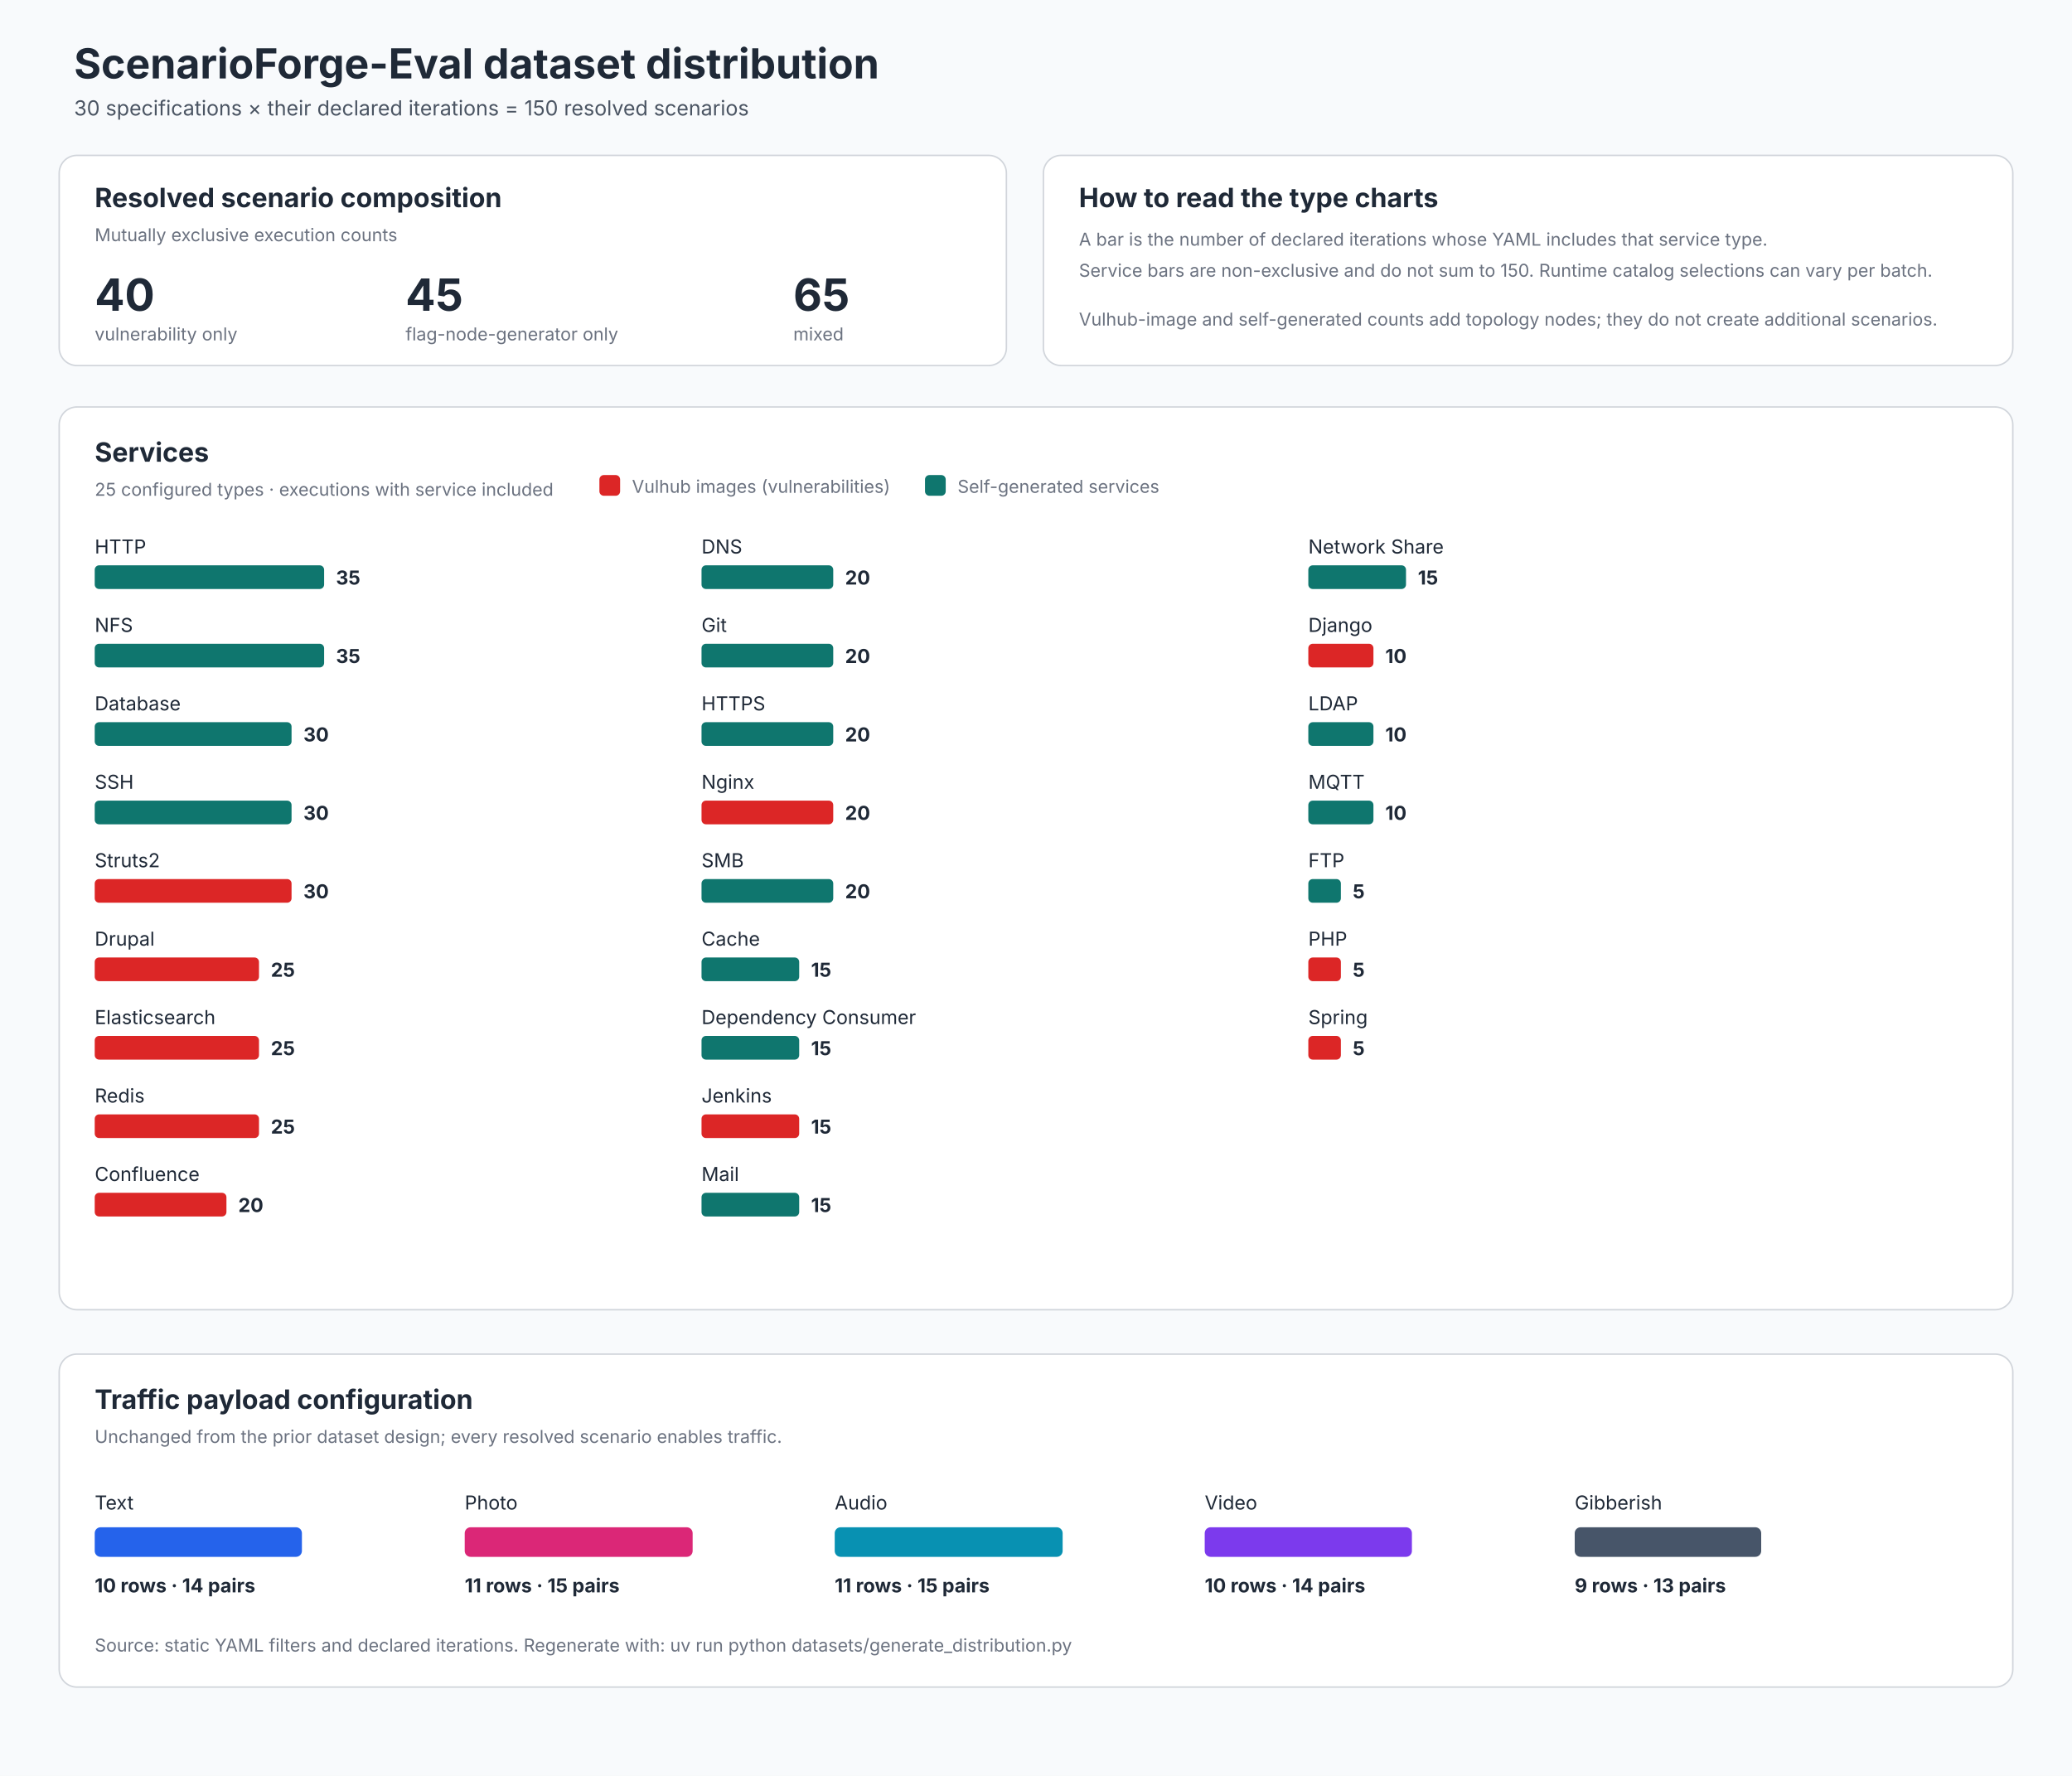
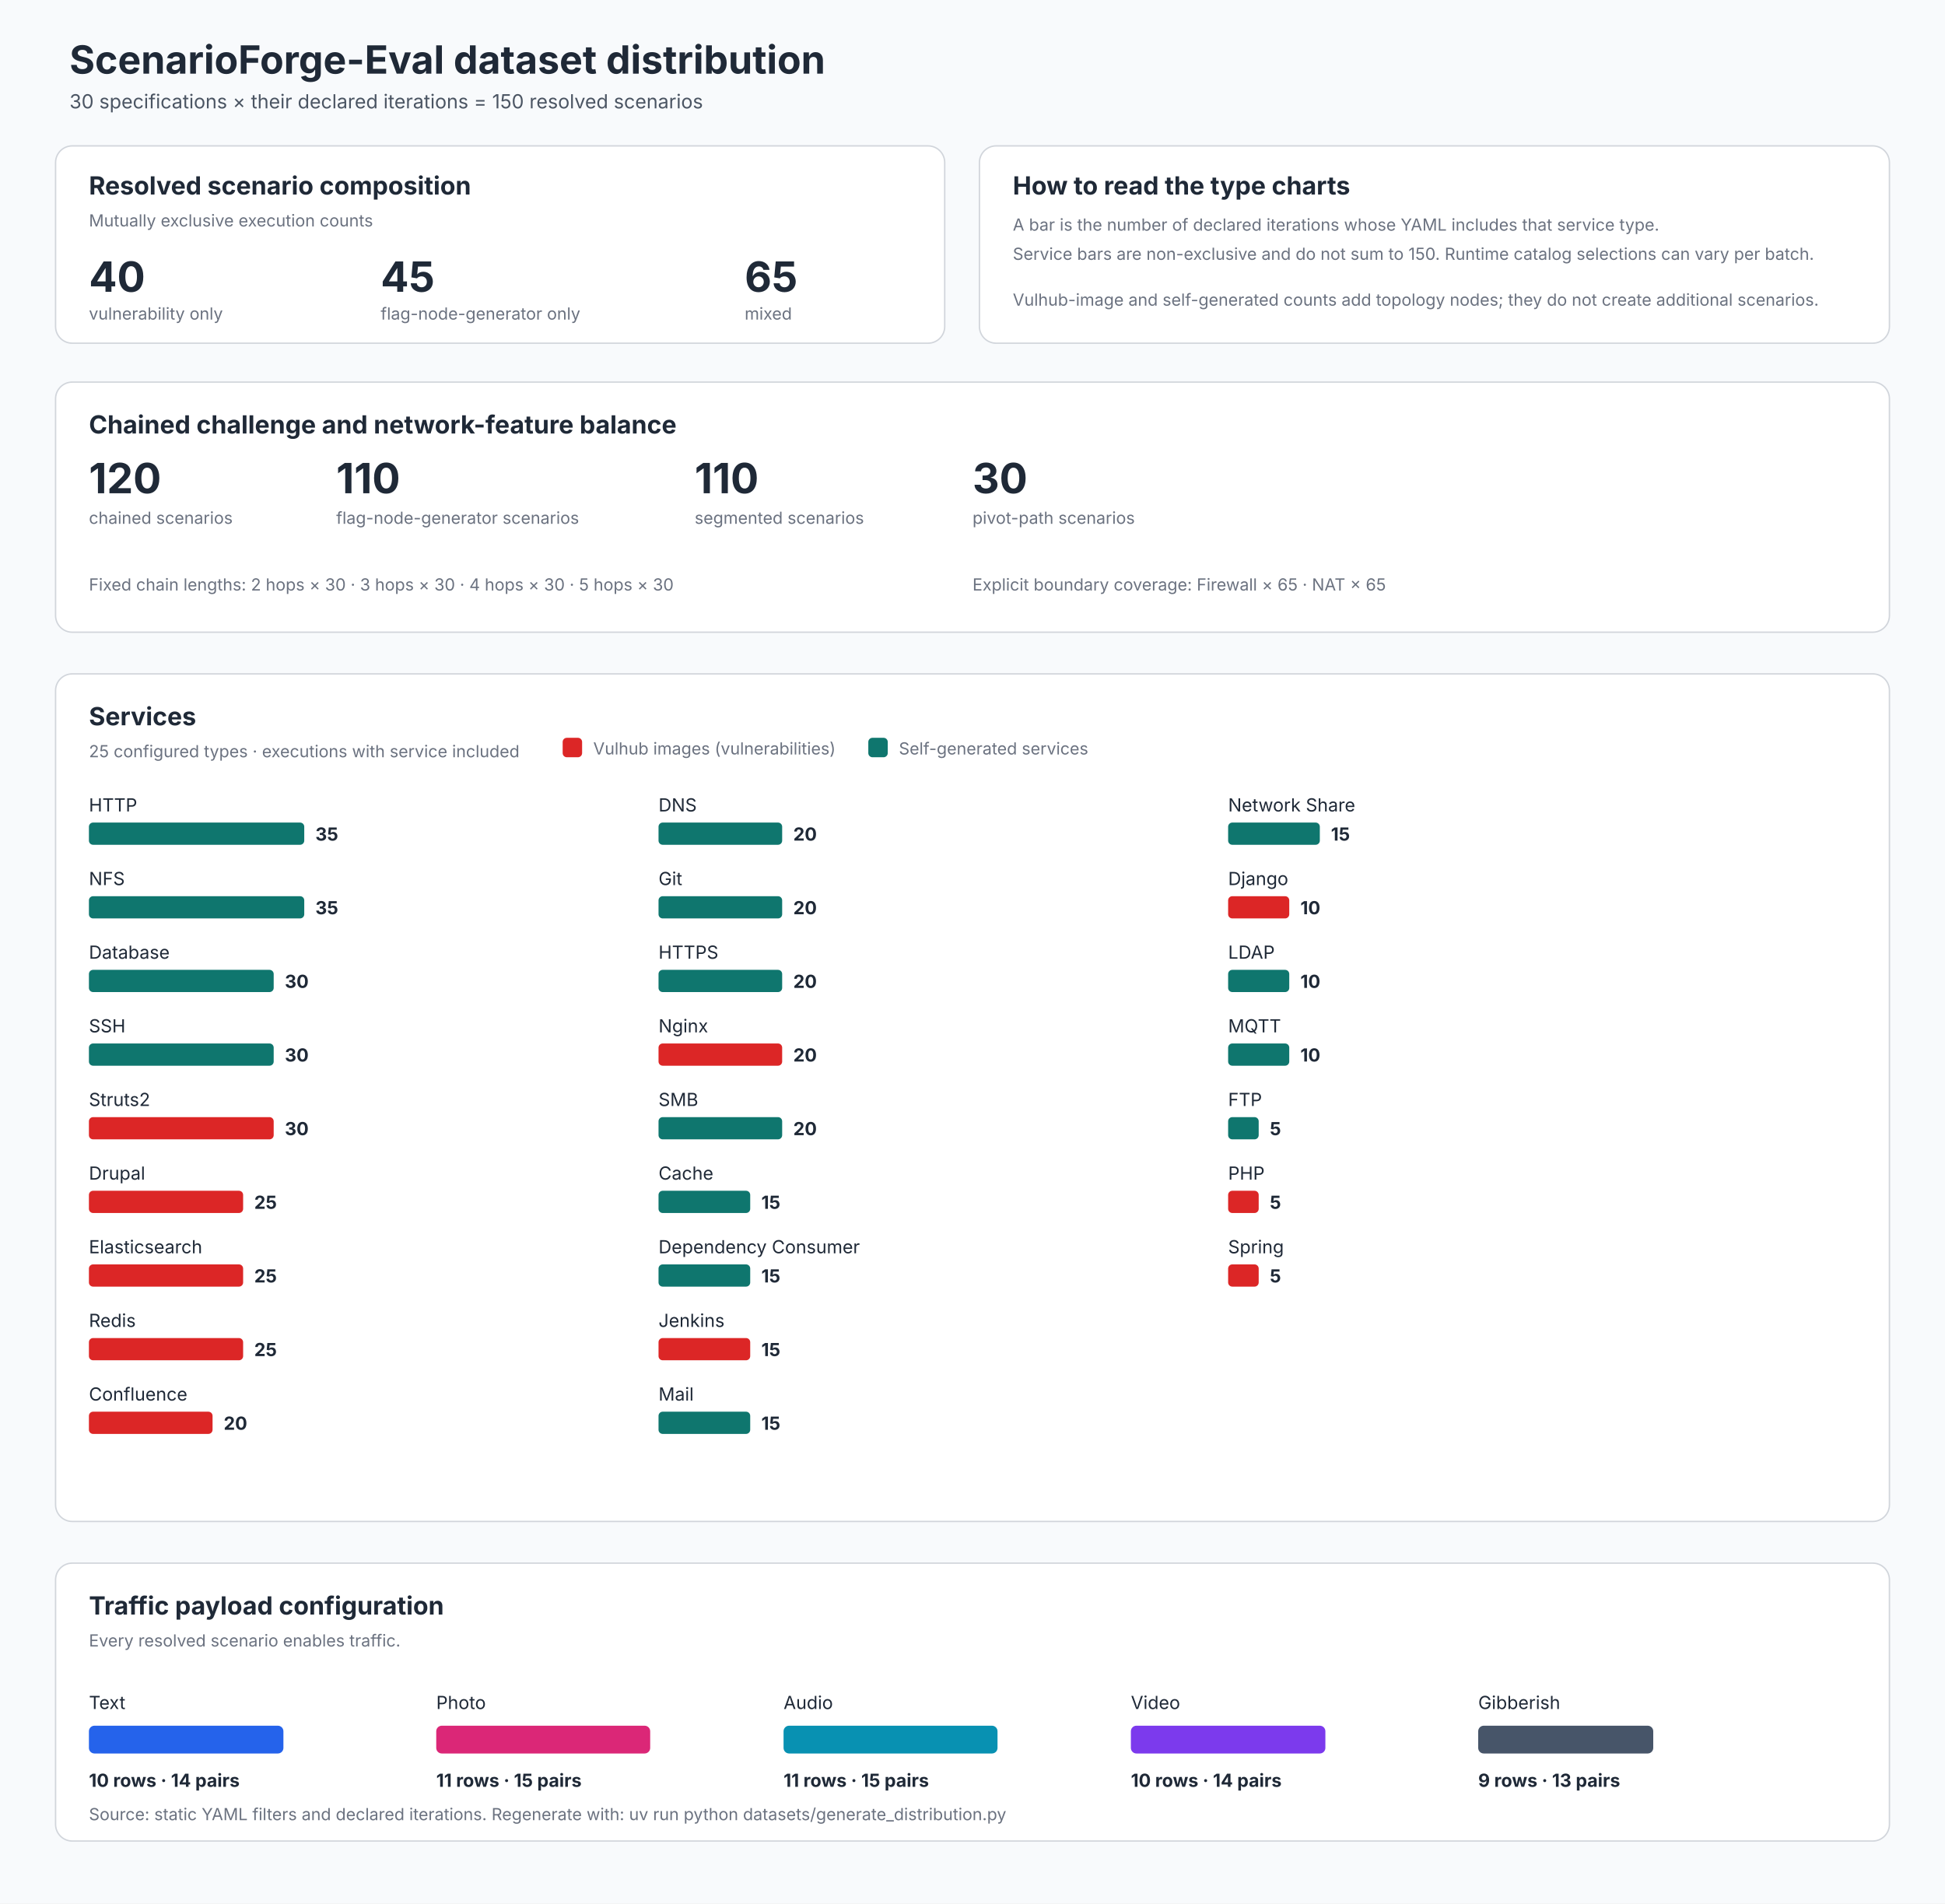
- <svg xmlns="http://www.w3.org/2000/svg" width="1400" height="1200" viewBox="0 0 1400 1200" role="img" aria-labelledby="title desc">
+ <svg xmlns="http://www.w3.org/2000/svg" width="1400" height="1370" viewBox="0 0 1400 1370" role="img" aria-labelledby="title desc">
  <style>
    text { font-family: -apple-system, BlinkMacSystemFont, "Segoe UI", sans-serif; fill: #1f2937; }
    .title { font-size: 28px; font-weight: 700; }
    .subtitle { font-size: 14px; fill: #4b5563; }
    .panel { fill: #ffffff; stroke: #d1d5db; stroke-width: 1; }
    .panel-title { font-size: 18px; font-weight: 700; }
    .label { font-size: 13px; }
    .value { font-size: 13px; font-weight: 700; }
    .note { font-size: 12px; fill: #6b7280; }
    .big { font-size: 30px; font-weight: 700; }
  </style>
-   <rect width="1400" height="1200" fill="#f8fafc" />
+   <rect width="1400" height="1370" fill="#f8fafc" />
  <text x="50" y="53" class="title">ScenarioForge-Eval dataset distribution</text>
  <text x="50" y="78" class="subtitle">30 specifications × their declared iterations = 150 resolved scenarios</text>
  <rect x="40" y="105" width="640" height="142" rx="12" class="panel" />
  <text x="64" y="140" class="panel-title">Resolved scenario composition</text>
  <text x="64" y="163" class="note">Mutually exclusive execution counts</text>
  <text x="64" y="210" class="big">40</text>
  <text x="64" y="230" class="note">vulnerability only</text>
  <text x="274" y="210" class="big">45</text>
  <text x="274" y="230" class="note">flag-node-generator only</text>
  <text x="536" y="210" class="big">65</text>
  <text x="536" y="230" class="note">mixed</text>
  <rect x="705" y="105" width="655" height="142" rx="12" class="panel" />
  <text x="729" y="140" class="panel-title">How to read the type charts</text>
  <text x="729" y="166" class="note">A bar is the number of declared iterations whose YAML includes that service type.</text>
  <text x="729" y="187" class="note">Service bars are non-exclusive and do not sum to 150. Runtime catalog selections can vary per batch.</text>
  <text x="729" y="220" class="note">Vulhub-image and self-generated counts add topology nodes; they do not create additional scenarios.</text>
-   <rect x="40" y="275" width="1320" height="610" rx="12" class="panel" />
-   <text x="64" y="312" class="panel-title">Services</text>
-   <text x="64" y="335" class="note">25 configured types · executions with service included</text>
-   <rect x="405" y="321" width="14" height="14" rx="3" fill="#dc2626" />
-   <text x="427" y="333" class="note">Vulhub images (vulnerabilities)</text>
-   <rect x="625" y="321" width="14" height="14" rx="3" fill="#0f766e" />
-   <text x="647" y="333" class="note">Self-generated services</text>
-   <text x="64" y="374" class="label">HTTP</text>
-   <rect x="64" y="382" width="155" height="16" rx="3" fill="#0f766e" />
-   <text x="227" y="395" class="value">35</text>
-   <text x="64" y="427" class="label">NFS</text>
-   <rect x="64" y="435" width="155" height="16" rx="3" fill="#0f766e" />
-   <text x="227" y="448" class="value">35</text>
-   <text x="64" y="480" class="label">Database</text>
-   <rect x="64" y="488" width="133" height="16" rx="3" fill="#0f766e" />
-   <text x="205" y="501" class="value">30</text>
-   <text x="64" y="533" class="label">SSH</text>
-   <rect x="64" y="541" width="133" height="16" rx="3" fill="#0f766e" />
-   <text x="205" y="554" class="value">30</text>
-   <text x="64" y="586" class="label">Struts2</text>
-   <rect x="64" y="594" width="133" height="16" rx="3" fill="#dc2626" />
-   <text x="205" y="607" class="value">30</text>
-   <text x="64" y="639" class="label">Drupal</text>
-   <rect x="64" y="647" width="111" height="16" rx="3" fill="#dc2626" />
-   <text x="183" y="660" class="value">25</text>
-   <text x="64" y="692" class="label">Elasticsearch</text>
-   <rect x="64" y="700" width="111" height="16" rx="3" fill="#dc2626" />
-   <text x="183" y="713" class="value">25</text>
-   <text x="64" y="745" class="label">Redis</text>
-   <rect x="64" y="753" width="111" height="16" rx="3" fill="#dc2626" />
-   <text x="183" y="766" class="value">25</text>
-   <text x="64" y="798" class="label">Confluence</text>
-   <rect x="64" y="806" width="89" height="16" rx="3" fill="#dc2626" />
-   <text x="161" y="819" class="value">20</text>
-   <text x="474" y="374" class="label">DNS</text>
-   <rect x="474" y="382" width="89" height="16" rx="3" fill="#0f766e" />
-   <text x="571" y="395" class="value">20</text>
-   <text x="474" y="427" class="label">Git</text>
-   <rect x="474" y="435" width="89" height="16" rx="3" fill="#0f766e" />
-   <text x="571" y="448" class="value">20</text>
-   <text x="474" y="480" class="label">HTTPS</text>
-   <rect x="474" y="488" width="89" height="16" rx="3" fill="#0f766e" />
-   <text x="571" y="501" class="value">20</text>
-   <text x="474" y="533" class="label">Nginx</text>
-   <rect x="474" y="541" width="89" height="16" rx="3" fill="#dc2626" />
-   <text x="571" y="554" class="value">20</text>
-   <text x="474" y="586" class="label">SMB</text>
-   <rect x="474" y="594" width="89" height="16" rx="3" fill="#0f766e" />
-   <text x="571" y="607" class="value">20</text>
-   <text x="474" y="639" class="label">Cache</text>
-   <rect x="474" y="647" width="66" height="16" rx="3" fill="#0f766e" />
-   <text x="548" y="660" class="value">15</text>
-   <text x="474" y="692" class="label">Dependency Consumer</text>
-   <rect x="474" y="700" width="66" height="16" rx="3" fill="#0f766e" />
-   <text x="548" y="713" class="value">15</text>
-   <text x="474" y="745" class="label">Jenkins</text>
-   <rect x="474" y="753" width="66" height="16" rx="3" fill="#dc2626" />
-   <text x="548" y="766" class="value">15</text>
-   <text x="474" y="798" class="label">Mail</text>
-   <rect x="474" y="806" width="66" height="16" rx="3" fill="#0f766e" />
-   <text x="548" y="819" class="value">15</text>
-   <text x="884" y="374" class="label">Network Share</text>
-   <rect x="884" y="382" width="66" height="16" rx="3" fill="#0f766e" />
-   <text x="958" y="395" class="value">15</text>
-   <text x="884" y="427" class="label">Django</text>
-   <rect x="884" y="435" width="44" height="16" rx="3" fill="#dc2626" />
-   <text x="936" y="448" class="value">10</text>
-   <text x="884" y="480" class="label">LDAP</text>
-   <rect x="884" y="488" width="44" height="16" rx="3" fill="#0f766e" />
-   <text x="936" y="501" class="value">10</text>
-   <text x="884" y="533" class="label">MQTT</text>
-   <rect x="884" y="541" width="44" height="16" rx="3" fill="#0f766e" />
-   <text x="936" y="554" class="value">10</text>
-   <text x="884" y="586" class="label">FTP</text>
-   <rect x="884" y="594" width="22" height="16" rx="3" fill="#0f766e" />
-   <text x="914" y="607" class="value">5</text>
-   <text x="884" y="639" class="label">PHP</text>
-   <rect x="884" y="647" width="22" height="16" rx="3" fill="#dc2626" />
-   <text x="914" y="660" class="value">5</text>
-   <text x="884" y="692" class="label">Spring</text>
-   <rect x="884" y="700" width="22" height="16" rx="3" fill="#dc2626" />
-   <text x="914" y="713" class="value">5</text>
-   <rect x="40" y="915" width="1320" height="225" rx="12" class="panel" />
-   <text x="64" y="952" class="panel-title">Traffic payload configuration</text>
-   <text x="64" y="975" class="note">Unchanged from the prior dataset design; every resolved scenario enables traffic.</text>
-   <text x="64" y="1020" class="label">Text</text>
-   <rect x="64" y="1032" width="140" height="20" rx="4" fill="#2563eb" />
-   <text x="64" y="1076" class="value">10 rows · 14 pairs</text>
-   <text x="314" y="1020" class="label">Photo</text>
-   <rect x="314" y="1032" width="154" height="20" rx="4" fill="#db2777" />
-   <text x="314" y="1076" class="value">11 rows · 15 pairs</text>
-   <text x="564" y="1020" class="label">Audio</text>
-   <rect x="564" y="1032" width="154" height="20" rx="4" fill="#0891b2" />
-   <text x="564" y="1076" class="value">11 rows · 15 pairs</text>
-   <text x="814" y="1020" class="label">Video</text>
-   <rect x="814" y="1032" width="140" height="20" rx="4" fill="#7c3aed" />
-   <text x="814" y="1076" class="value">10 rows · 14 pairs</text>
-   <text x="1064" y="1020" class="label">Gibberish</text>
-   <rect x="1064" y="1032" width="126" height="20" rx="4" fill="#475569" />
-   <text x="1064" y="1076" class="value">9 rows · 13 pairs</text>
-   <text x="64" y="1116" class="note">Source: static YAML filters and declared iterations. Regenerate with: uv run python datasets/generate_distribution.py</text>
+   <rect x="40" y="275" width="1320" height="180" rx="12" class="panel" />
+   <text x="64" y="312" class="panel-title">Chained challenge and network-feature balance</text>
+   <text x="64" y="355" class="big">120</text>
+   <text x="64" y="377" class="note">chained scenarios</text>
+   <text x="242" y="355" class="big">110</text>
+   <text x="242" y="377" class="note">flag-node-generator scenarios</text>
+   <text x="500" y="355" class="big">110</text>
+   <text x="500" y="377" class="note">segmented scenarios</text>
+   <text x="700" y="355" class="big">30</text>
+   <text x="700" y="377" class="note">pivot-path scenarios</text>
+   <text x="64" y="425" class="note">Fixed chain lengths: 2 hops × 30 · 3 hops × 30 · 4 hops × 30 · 5 hops × 30</text>
+   <text x="700" y="425" class="note">Explicit boundary coverage: Firewall × 65 · NAT × 65</text>
+   <rect x="40" y="485" width="1320" height="610" rx="12" class="panel" />
+   <text x="64" y="522" class="panel-title">Services</text>
+   <text x="64" y="545" class="note">25 configured types · executions with service included</text>
+   <rect x="405" y="531" width="14" height="14" rx="3" fill="#dc2626" />
+   <text x="427" y="543" class="note">Vulhub images (vulnerabilities)</text>
+   <rect x="625" y="531" width="14" height="14" rx="3" fill="#0f766e" />
+   <text x="647" y="543" class="note">Self-generated services</text>
+   <text x="64" y="584" class="label">HTTP</text>
+   <rect x="64" y="592" width="155" height="16" rx="3" fill="#0f766e" />
+   <text x="227" y="605" class="value">35</text>
+   <text x="64" y="637" class="label">NFS</text>
+   <rect x="64" y="645" width="155" height="16" rx="3" fill="#0f766e" />
+   <text x="227" y="658" class="value">35</text>
+   <text x="64" y="690" class="label">Database</text>
+   <rect x="64" y="698" width="133" height="16" rx="3" fill="#0f766e" />
+   <text x="205" y="711" class="value">30</text>
+   <text x="64" y="743" class="label">SSH</text>
+   <rect x="64" y="751" width="133" height="16" rx="3" fill="#0f766e" />
+   <text x="205" y="764" class="value">30</text>
+   <text x="64" y="796" class="label">Struts2</text>
+   <rect x="64" y="804" width="133" height="16" rx="3" fill="#dc2626" />
+   <text x="205" y="817" class="value">30</text>
+   <text x="64" y="849" class="label">Drupal</text>
+   <rect x="64" y="857" width="111" height="16" rx="3" fill="#dc2626" />
+   <text x="183" y="870" class="value">25</text>
+   <text x="64" y="902" class="label">Elasticsearch</text>
+   <rect x="64" y="910" width="111" height="16" rx="3" fill="#dc2626" />
+   <text x="183" y="923" class="value">25</text>
+   <text x="64" y="955" class="label">Redis</text>
+   <rect x="64" y="963" width="111" height="16" rx="3" fill="#dc2626" />
+   <text x="183" y="976" class="value">25</text>
+   <text x="64" y="1008" class="label">Confluence</text>
+   <rect x="64" y="1016" width="89" height="16" rx="3" fill="#dc2626" />
+   <text x="161" y="1029" class="value">20</text>
+   <text x="474" y="584" class="label">DNS</text>
+   <rect x="474" y="592" width="89" height="16" rx="3" fill="#0f766e" />
+   <text x="571" y="605" class="value">20</text>
+   <text x="474" y="637" class="label">Git</text>
+   <rect x="474" y="645" width="89" height="16" rx="3" fill="#0f766e" />
+   <text x="571" y="658" class="value">20</text>
+   <text x="474" y="690" class="label">HTTPS</text>
+   <rect x="474" y="698" width="89" height="16" rx="3" fill="#0f766e" />
+   <text x="571" y="711" class="value">20</text>
+   <text x="474" y="743" class="label">Nginx</text>
+   <rect x="474" y="751" width="89" height="16" rx="3" fill="#dc2626" />
+   <text x="571" y="764" class="value">20</text>
+   <text x="474" y="796" class="label">SMB</text>
+   <rect x="474" y="804" width="89" height="16" rx="3" fill="#0f766e" />
+   <text x="571" y="817" class="value">20</text>
+   <text x="474" y="849" class="label">Cache</text>
+   <rect x="474" y="857" width="66" height="16" rx="3" fill="#0f766e" />
+   <text x="548" y="870" class="value">15</text>
+   <text x="474" y="902" class="label">Dependency Consumer</text>
+   <rect x="474" y="910" width="66" height="16" rx="3" fill="#0f766e" />
+   <text x="548" y="923" class="value">15</text>
+   <text x="474" y="955" class="label">Jenkins</text>
+   <rect x="474" y="963" width="66" height="16" rx="3" fill="#dc2626" />
+   <text x="548" y="976" class="value">15</text>
+   <text x="474" y="1008" class="label">Mail</text>
+   <rect x="474" y="1016" width="66" height="16" rx="3" fill="#0f766e" />
+   <text x="548" y="1029" class="value">15</text>
+   <text x="884" y="584" class="label">Network Share</text>
+   <rect x="884" y="592" width="66" height="16" rx="3" fill="#0f766e" />
+   <text x="958" y="605" class="value">15</text>
+   <text x="884" y="637" class="label">Django</text>
+   <rect x="884" y="645" width="44" height="16" rx="3" fill="#dc2626" />
+   <text x="936" y="658" class="value">10</text>
+   <text x="884" y="690" class="label">LDAP</text>
+   <rect x="884" y="698" width="44" height="16" rx="3" fill="#0f766e" />
+   <text x="936" y="711" class="value">10</text>
+   <text x="884" y="743" class="label">MQTT</text>
+   <rect x="884" y="751" width="44" height="16" rx="3" fill="#0f766e" />
+   <text x="936" y="764" class="value">10</text>
+   <text x="884" y="796" class="label">FTP</text>
+   <rect x="884" y="804" width="22" height="16" rx="3" fill="#0f766e" />
+   <text x="914" y="817" class="value">5</text>
+   <text x="884" y="849" class="label">PHP</text>
+   <rect x="884" y="857" width="22" height="16" rx="3" fill="#dc2626" />
+   <text x="914" y="870" class="value">5</text>
+   <text x="884" y="902" class="label">Spring</text>
+   <rect x="884" y="910" width="22" height="16" rx="3" fill="#dc2626" />
+   <text x="914" y="923" class="value">5</text>
+   <rect x="40" y="1125" width="1320" height="200" rx="12" class="panel" />
+   <text x="64" y="1162" class="panel-title">Traffic payload configuration</text>
+   <text x="64" y="1185" class="note">Every resolved scenario enables traffic.</text>
+   <text x="64" y="1230" class="label">Text</text>
+   <rect x="64" y="1242" width="140" height="20" rx="4" fill="#2563eb" />
+   <text x="64" y="1286" class="value">10 rows · 14 pairs</text>
+   <text x="314" y="1230" class="label">Photo</text>
+   <rect x="314" y="1242" width="154" height="20" rx="4" fill="#db2777" />
+   <text x="314" y="1286" class="value">11 rows · 15 pairs</text>
+   <text x="564" y="1230" class="label">Audio</text>
+   <rect x="564" y="1242" width="154" height="20" rx="4" fill="#0891b2" />
+   <text x="564" y="1286" class="value">11 rows · 15 pairs</text>
+   <text x="814" y="1230" class="label">Video</text>
+   <rect x="814" y="1242" width="140" height="20" rx="4" fill="#7c3aed" />
+   <text x="814" y="1286" class="value">10 rows · 14 pairs</text>
+   <text x="1064" y="1230" class="label">Gibberish</text>
+   <rect x="1064" y="1242" width="126" height="20" rx="4" fill="#475569" />
+   <text x="1064" y="1286" class="value">9 rows · 13 pairs</text>
+   <text x="64" y="1310" class="note">Source: static YAML filters and declared iterations. Regenerate with: uv run python datasets/generate_distribution.py</text>
</svg>
